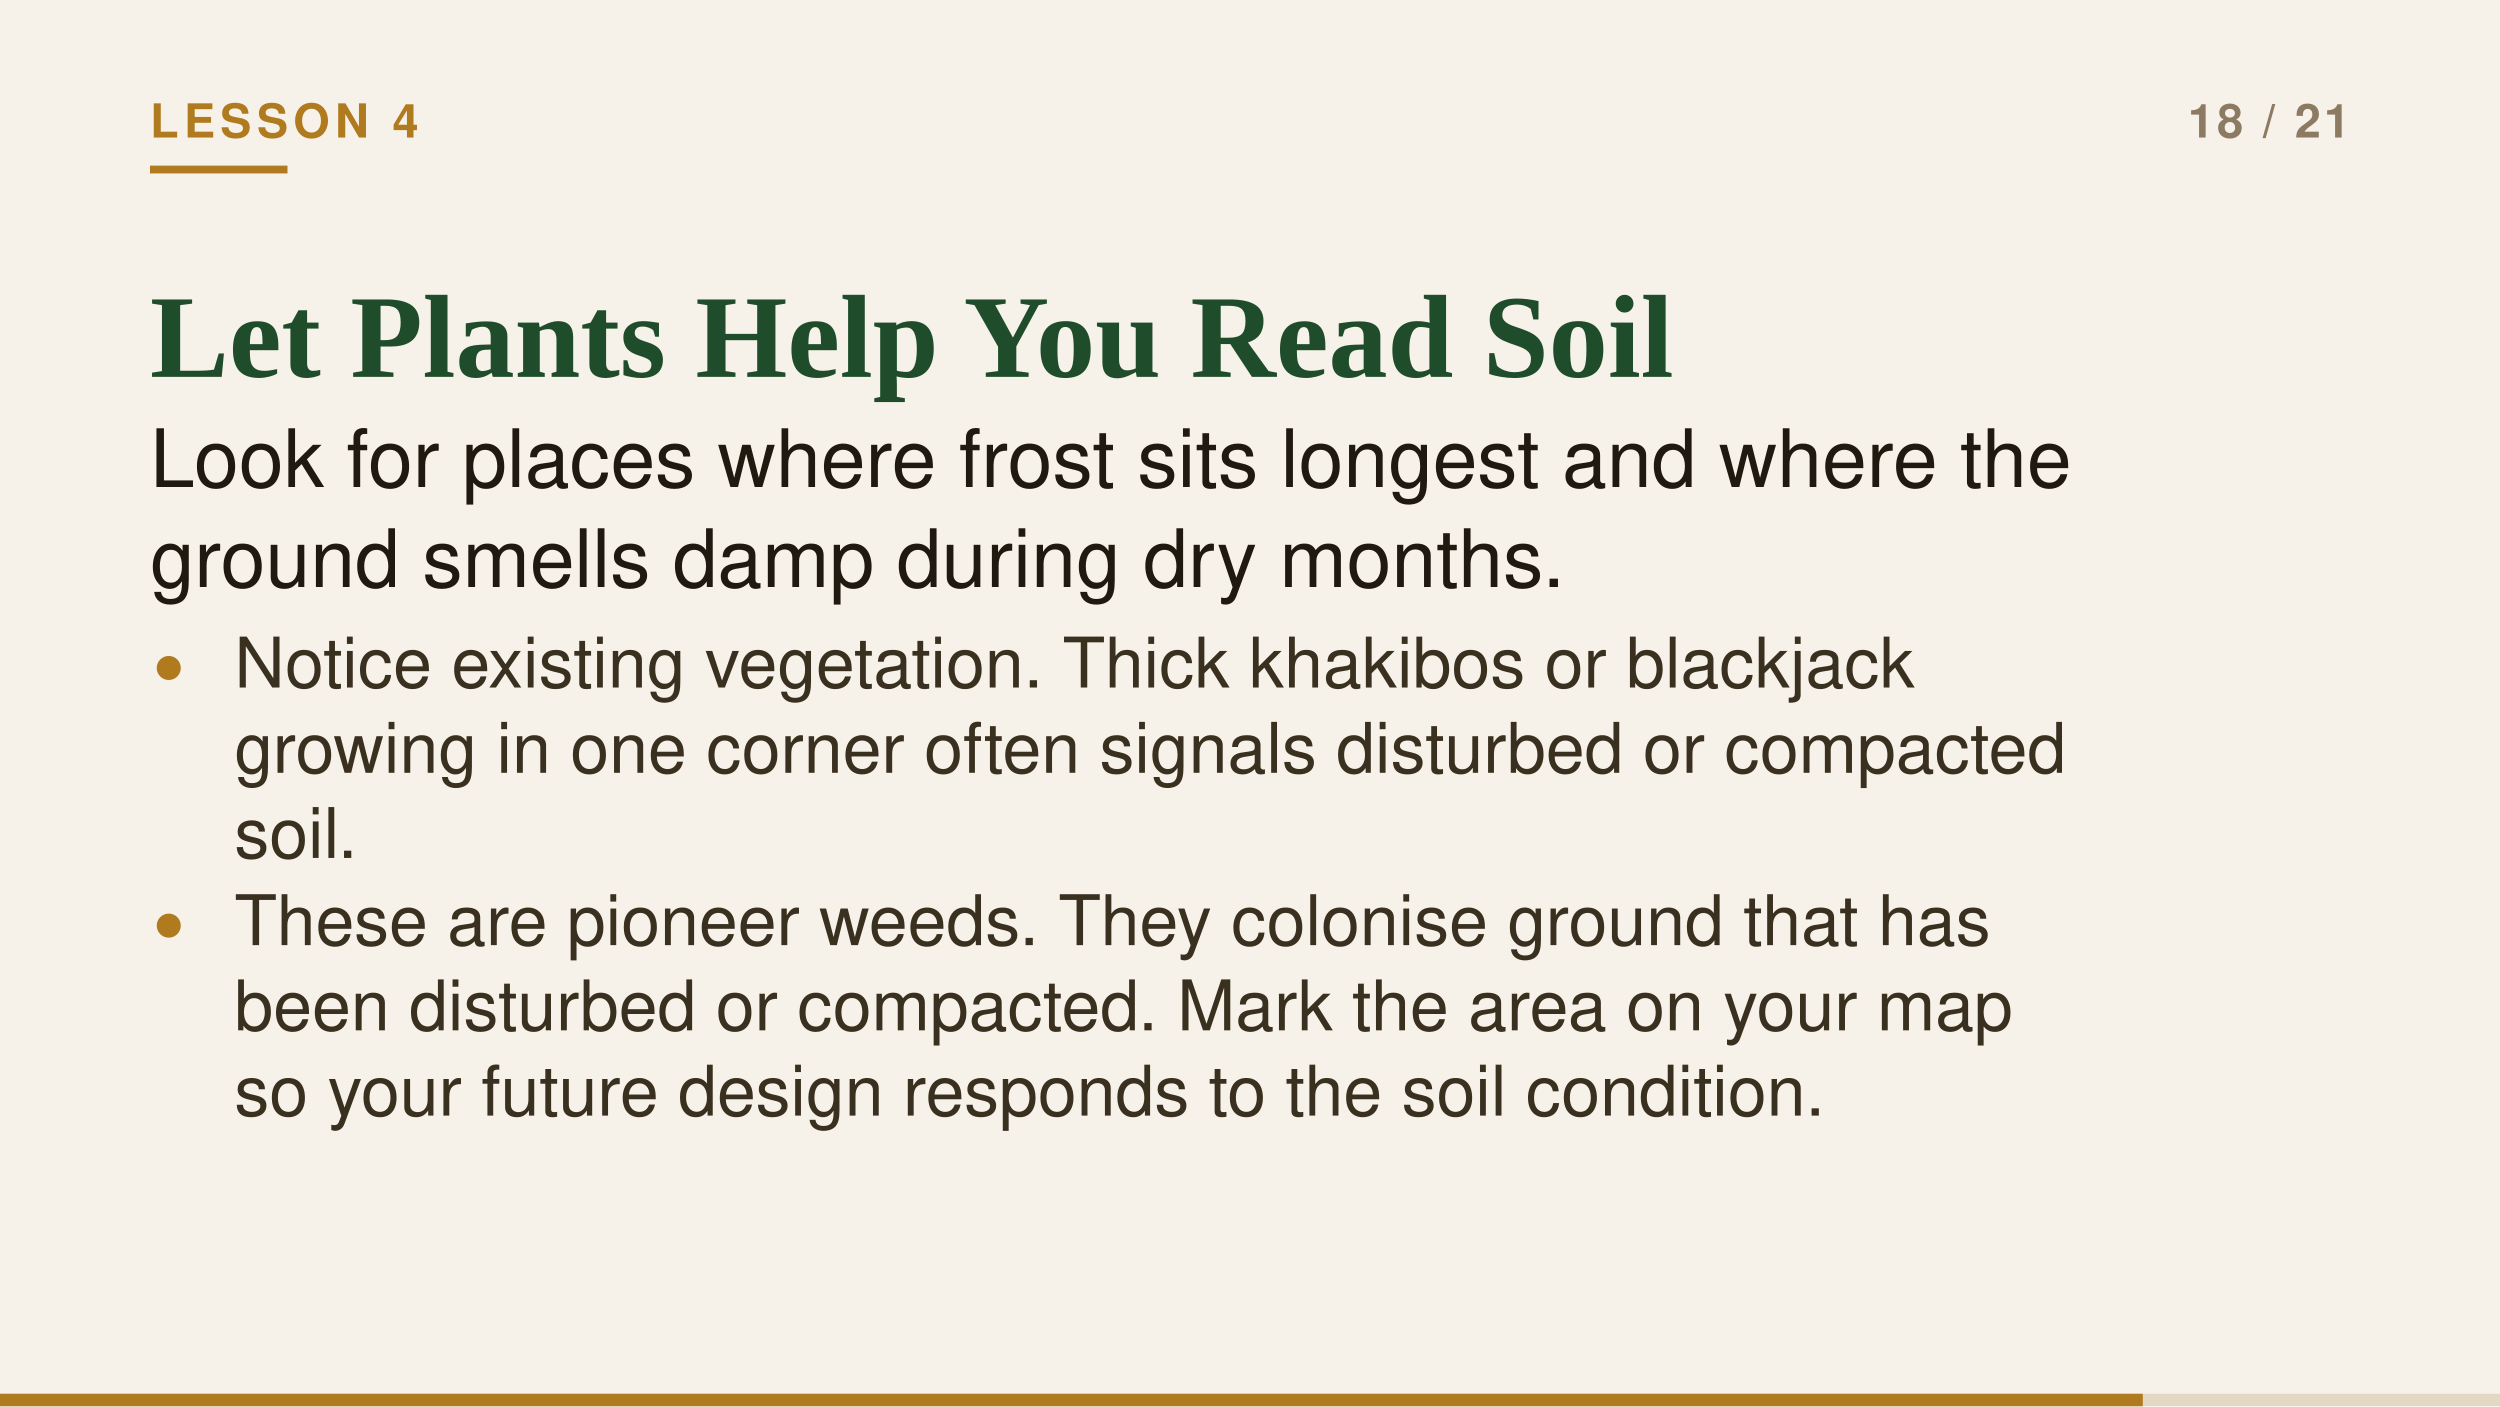
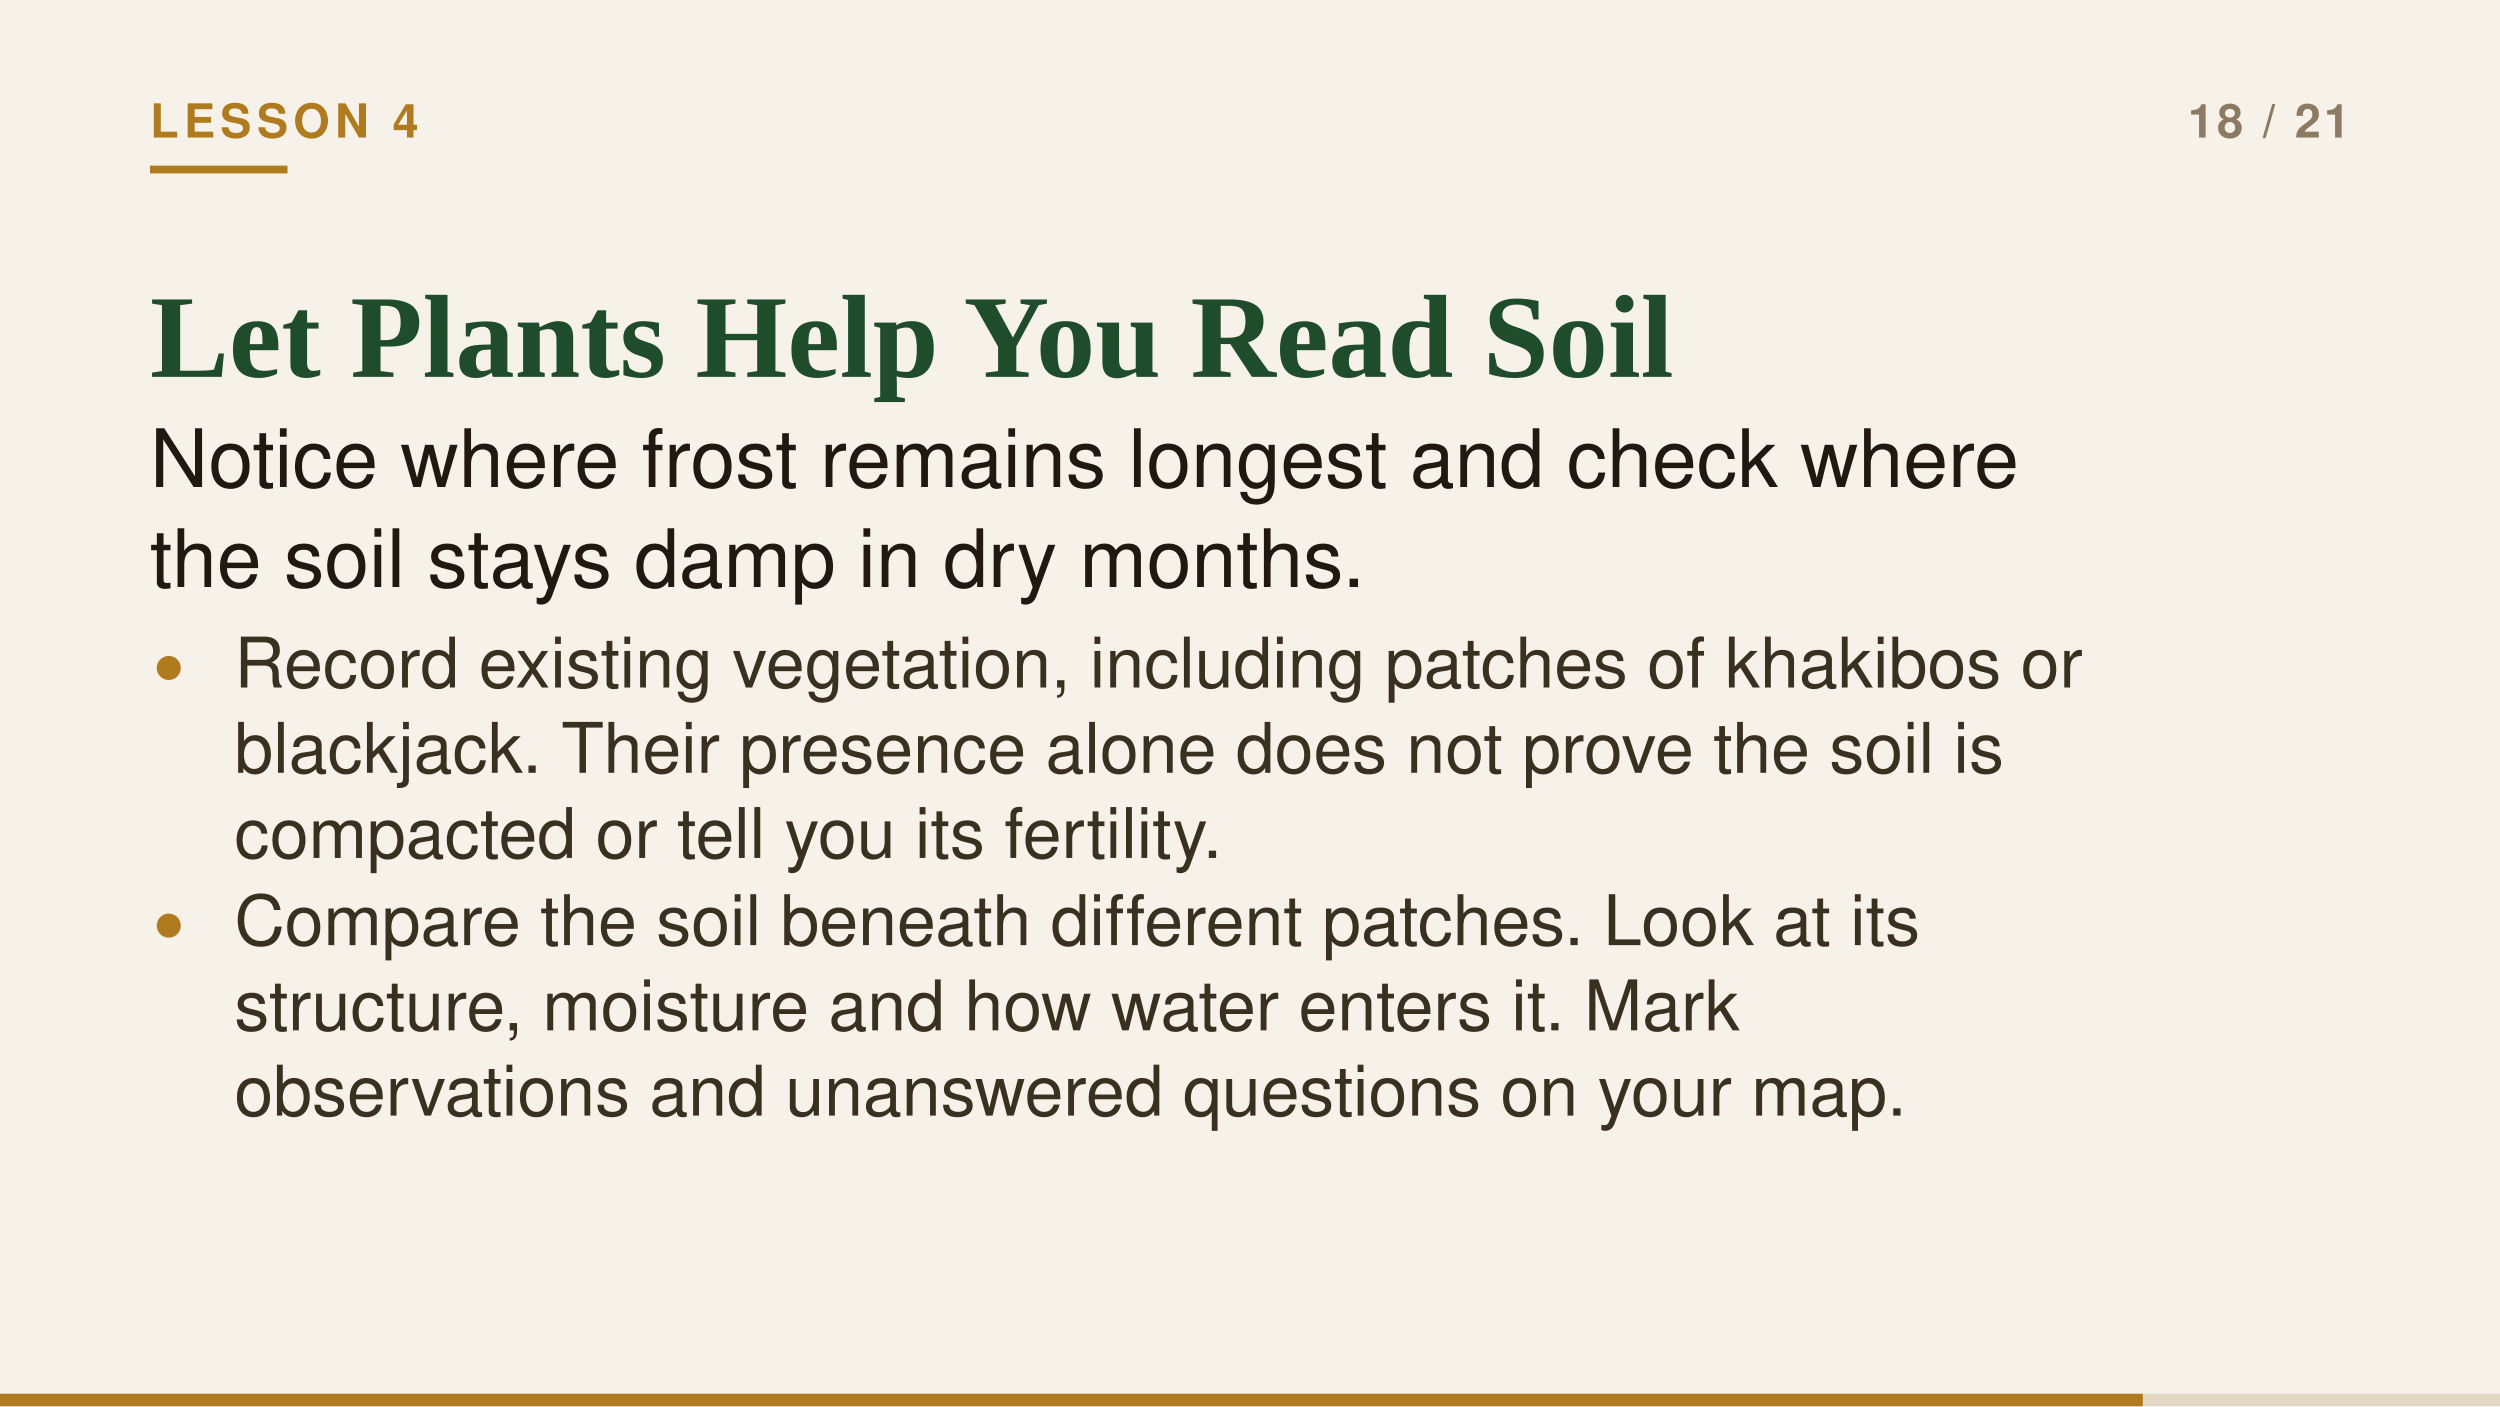
<svg xmlns="http://www.w3.org/2000/svg" viewBox="0 0 1600 900" width="1600" height="900">
  <style>.eye{font:700 30px 'Helvetica Neue',Helvetica,Arial,'Liberation Sans',sans-serif;letter-spacing:3.4px}.num{text-anchor:end;letter-spacing:2px}.hero{font:700 132px Georgia,'Iowan Old Style','Times New Roman',serif}.tag{font:italic 400 58px Georgia,'Iowan Old Style','Times New Roman',serif}.title{font-family:Georgia,'Iowan Old Style','Times New Roman',serif;font-weight:700}.lead{font-family:'Helvetica Neue',Helvetica,Arial,'Liberation Sans',sans-serif;font-weight:400}.point{font-family:'Helvetica Neue',Helvetica,Arial,'Liberation Sans',sans-serif;font-weight:400}.q{font:italic 400 46px Georgia,'Iowan Old Style','Times New Roman',serif}</style>
  <rect width="1600" height="900" fill="#F7F2E9" />
  <text class="eye" font-size="30" x="96" y="88" fill="#B07A1E">LESSON 4</text>
  <text class="eye num" x="1504" y="88" fill="#8C7A62">18 / 21</text>
  <rect x="96" y="106" width="88" height="5" fill="#B07A1E" />
  <text class="title" font-size="75.7" fill="#1F4D2B">
    <tspan x="96" y="241.2">Let Plants Help You Read Soil</tspan>
  </text>
  <text class="lead" font-size="51.6" fill="#20190F">
-     <tspan x="96" y="311.7">Look for places where frost sits longest and where the</tspan>
-     <tspan x="96" y="375.7">ground smells damp during dry months.</tspan>
+     <tspan x="96" y="311.7">Notice where frost remains longest and check where</tspan>
+     <tspan x="96" y="375.7">the soil stays damp in dry months.</tspan>
  </text>
  <circle cx="108" cy="427.5" r="7.7" fill="#B07A1E" />
  <text class="point" font-size="44.7" fill="#3A3020">
-     <tspan x="150" y="440">Notice existing vegetation. Thick khakibos or blackjack</tspan>
-     <tspan x="150" y="494.6">growing in one corner often signals disturbed or compacted</tspan>
-     <tspan x="150" y="549.1">soil.</tspan>
+     <tspan x="150" y="440">Record existing vegetation, including patches of khakibos or</tspan>
+     <tspan x="150" y="494.6">blackjack. Their presence alone does not prove the soil is</tspan>
+     <tspan x="150" y="549.1">compacted or tell you its fertility.</tspan>
  </text>
  <circle cx="108" cy="592.4" r="7.7" fill="#B07A1E" />
  <text class="point" font-size="44.7" fill="#3A3020">
-     <tspan x="150" y="604.9">These are pioneer weeds. They colonise ground that has</tspan>
-     <tspan x="150" y="659.4">been disturbed or compacted. Mark the area on your map</tspan>
-     <tspan x="150" y="714">so your future design responds to the soil condition.</tspan>
+     <tspan x="150" y="604.9">Compare the soil beneath different patches. Look at its</tspan>
+     <tspan x="150" y="659.4">structure, moisture and how water enters it. Mark</tspan>
+     <tspan x="150" y="714">observations and unanswered questions on your map.</tspan>
  </text>
  <rect x="0" y="892" width="1600" height="8" fill="#E2D8C4" />
  <rect x="0" y="892" width="1371.4" height="8" fill="#B07A1E" />
</svg>
